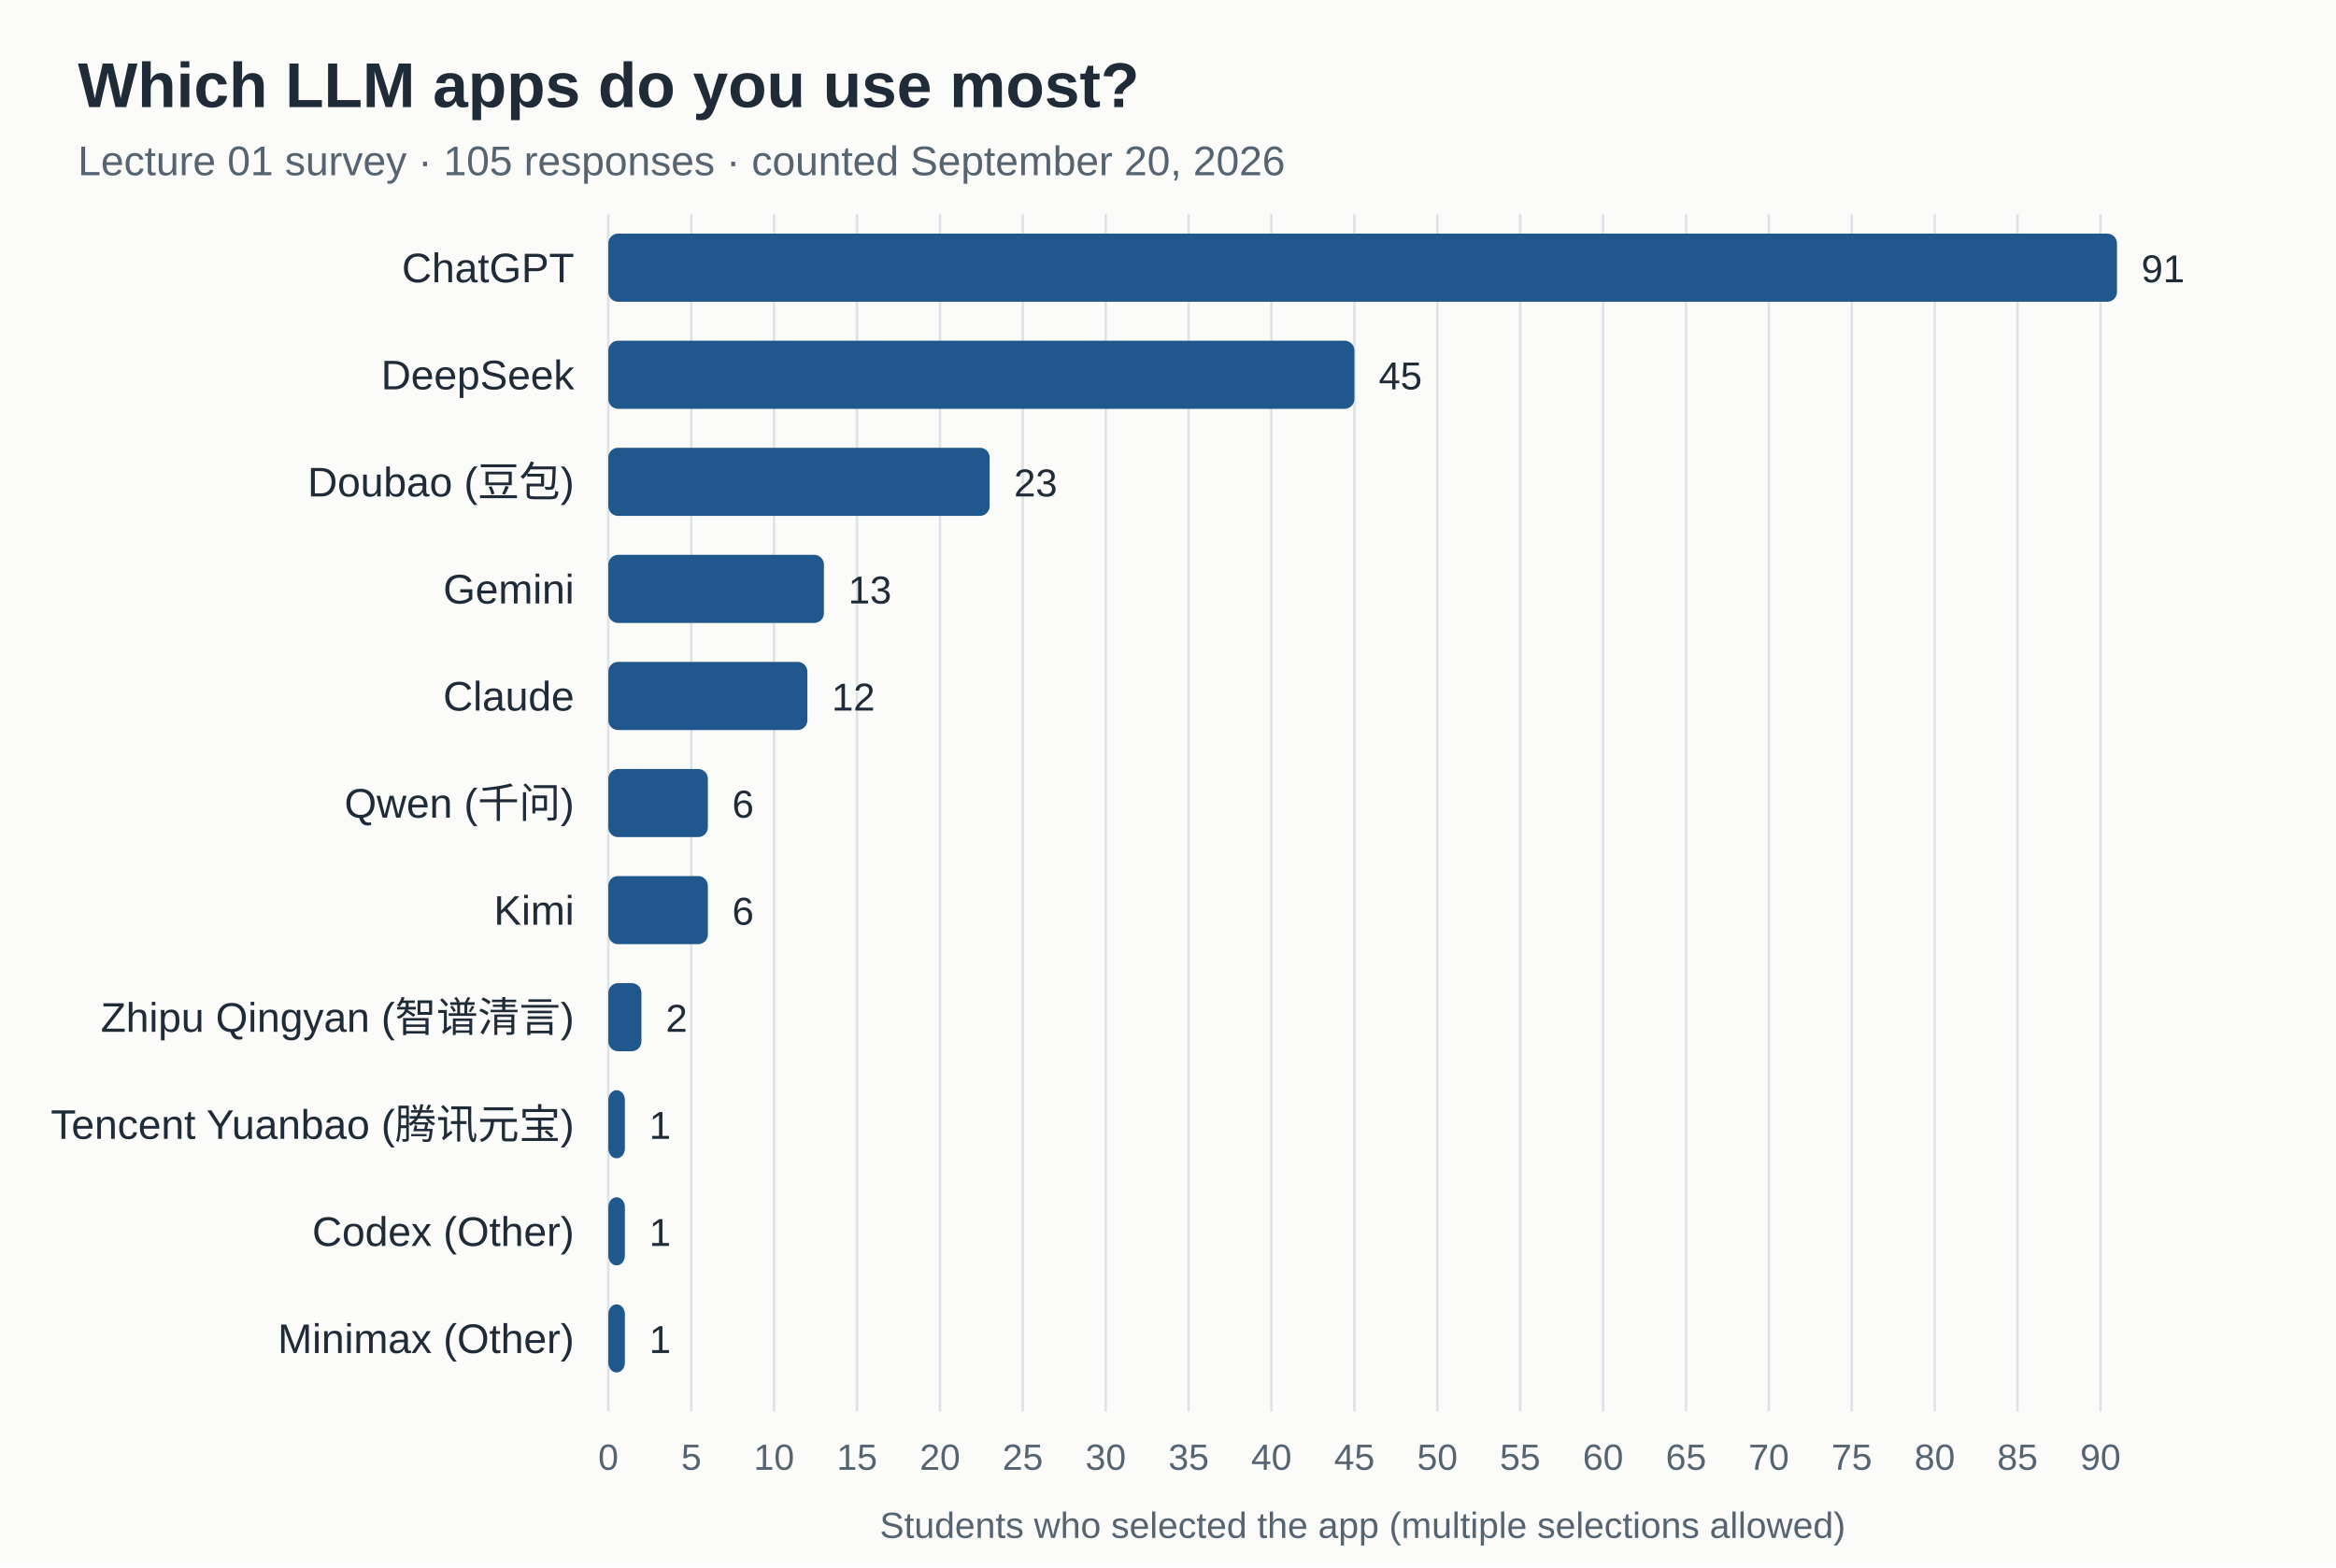
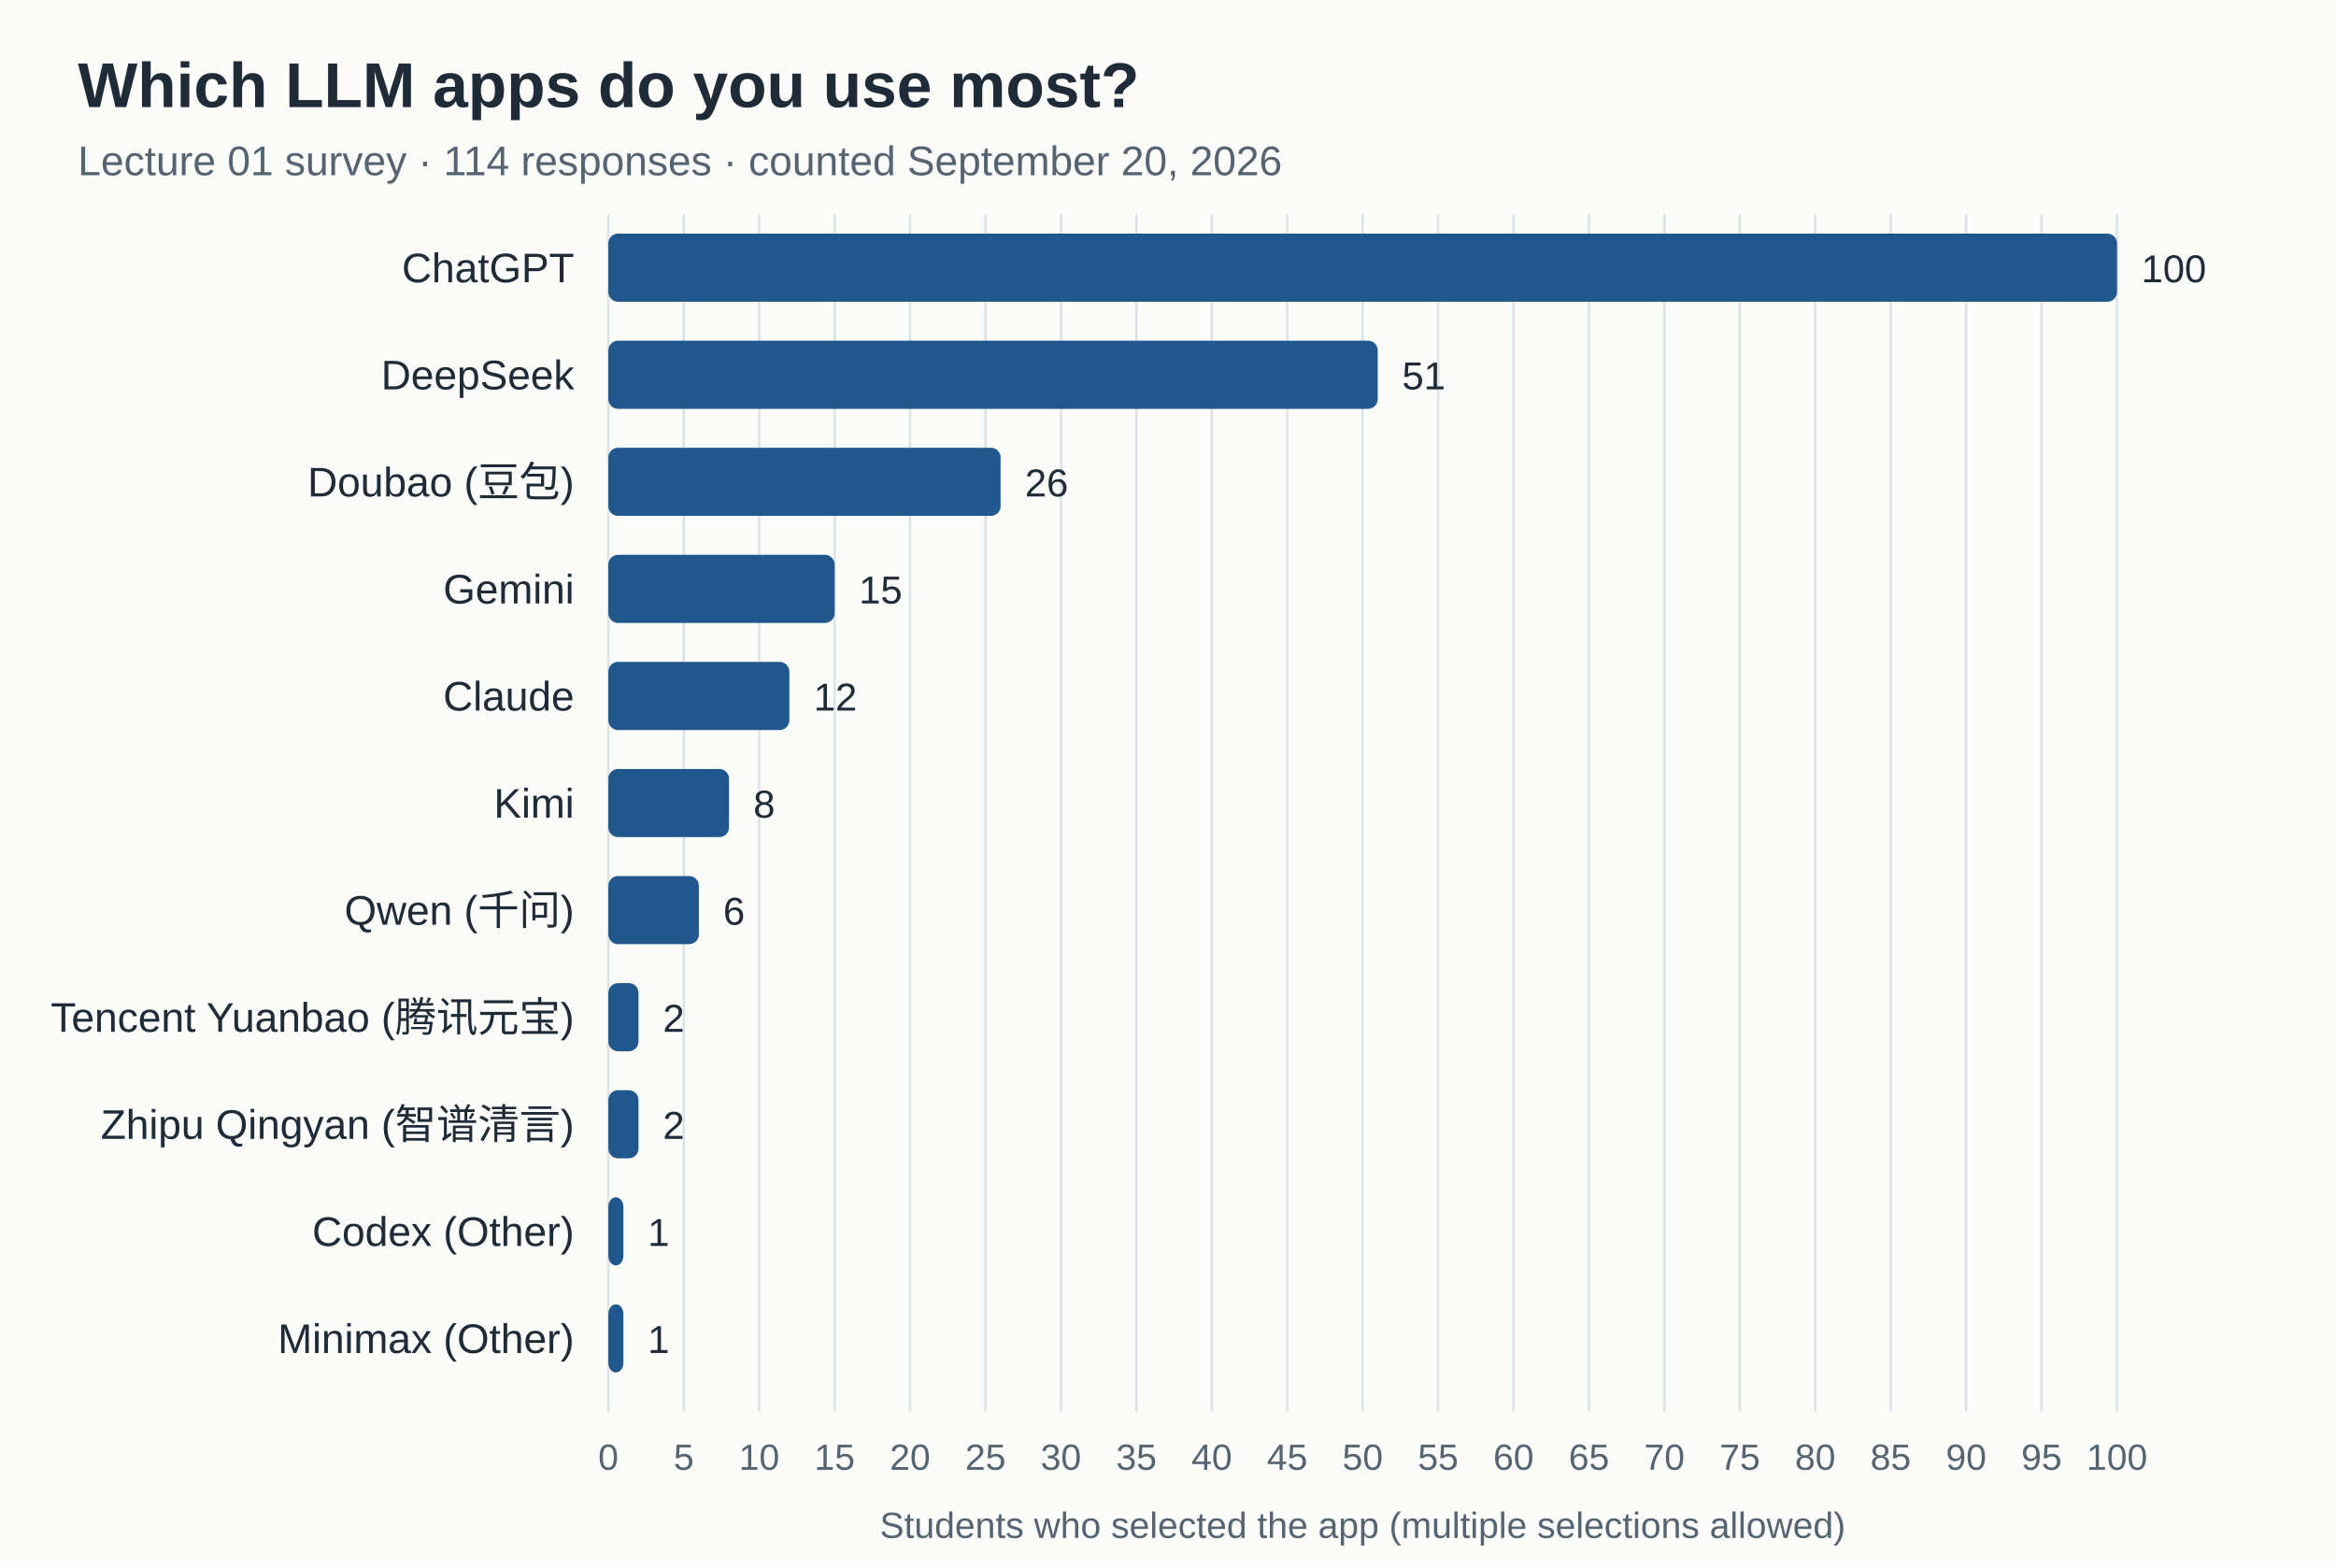
<svg xmlns="http://www.w3.org/2000/svg" width="960" height="644" viewBox="0 0 960 644" role="img" aria-labelledby="chart-title chart-desc" font-family="Arial, Helvetica Neue, PingFang SC, Microsoft YaHei, sans-serif">
  <rect width="960" height="644" fill="#fbfbf9" />
  <text x="32" y="44" font-size="26" font-weight="700" fill="#202b38">Which LLM apps do you use most?</text>
-   <text x="32" y="72" font-size="17" fill="#566471">Lecture 01 survey · 105 responses · counted September 20, 2026</text>
+   <text x="32" y="72" font-size="17" fill="#566471">Lecture 01 survey · 114 responses · counted September 20, 2026</text>
  <line x1="250.0" y1="88" x2="250.0" y2="580" stroke="#dce2e7" stroke-width="1" />
  <text x="250.0" y="604" font-size="15" fill="#566471" text-anchor="middle">0</text>
-   <line x1="284.1" y1="88" x2="284.1" y2="580" stroke="#dce2e7" stroke-width="1" />
-   <text x="284.1" y="604" font-size="15" fill="#566471" text-anchor="middle">5</text>
-   <line x1="318.1" y1="88" x2="318.1" y2="580" stroke="#dce2e7" stroke-width="1" />
-   <text x="318.1" y="604" font-size="15" fill="#566471" text-anchor="middle">10</text>
-   <line x1="352.2" y1="88" x2="352.2" y2="580" stroke="#dce2e7" stroke-width="1" />
-   <text x="352.2" y="604" font-size="15" fill="#566471" text-anchor="middle">15</text>
-   <line x1="386.3" y1="88" x2="386.3" y2="580" stroke="#dce2e7" stroke-width="1" />
-   <text x="386.3" y="604" font-size="15" fill="#566471" text-anchor="middle">20</text>
-   <line x1="420.3" y1="88" x2="420.3" y2="580" stroke="#dce2e7" stroke-width="1" />
-   <text x="420.3" y="604" font-size="15" fill="#566471" text-anchor="middle">25</text>
-   <line x1="454.4" y1="88" x2="454.4" y2="580" stroke="#dce2e7" stroke-width="1" />
-   <text x="454.4" y="604" font-size="15" fill="#566471" text-anchor="middle">30</text>
-   <line x1="488.5" y1="88" x2="488.5" y2="580" stroke="#dce2e7" stroke-width="1" />
-   <text x="488.5" y="604" font-size="15" fill="#566471" text-anchor="middle">35</text>
-   <line x1="522.5" y1="88" x2="522.5" y2="580" stroke="#dce2e7" stroke-width="1" />
-   <text x="522.5" y="604" font-size="15" fill="#566471" text-anchor="middle">40</text>
-   <line x1="556.6" y1="88" x2="556.6" y2="580" stroke="#dce2e7" stroke-width="1" />
-   <text x="556.6" y="604" font-size="15" fill="#566471" text-anchor="middle">45</text>
-   <line x1="590.7" y1="88" x2="590.7" y2="580" stroke="#dce2e7" stroke-width="1" />
-   <text x="590.7" y="604" font-size="15" fill="#566471" text-anchor="middle">50</text>
-   <line x1="624.7" y1="88" x2="624.7" y2="580" stroke="#dce2e7" stroke-width="1" />
-   <text x="624.7" y="604" font-size="15" fill="#566471" text-anchor="middle">55</text>
-   <line x1="658.8" y1="88" x2="658.8" y2="580" stroke="#dce2e7" stroke-width="1" />
-   <text x="658.8" y="604" font-size="15" fill="#566471" text-anchor="middle">60</text>
-   <line x1="692.9" y1="88" x2="692.9" y2="580" stroke="#dce2e7" stroke-width="1" />
-   <text x="692.9" y="604" font-size="15" fill="#566471" text-anchor="middle">65</text>
-   <line x1="726.9" y1="88" x2="726.9" y2="580" stroke="#dce2e7" stroke-width="1" />
-   <text x="726.9" y="604" font-size="15" fill="#566471" text-anchor="middle">70</text>
-   <line x1="761.0" y1="88" x2="761.0" y2="580" stroke="#dce2e7" stroke-width="1" />
-   <text x="761.0" y="604" font-size="15" fill="#566471" text-anchor="middle">75</text>
-   <line x1="795.1" y1="88" x2="795.1" y2="580" stroke="#dce2e7" stroke-width="1" />
-   <text x="795.1" y="604" font-size="15" fill="#566471" text-anchor="middle">80</text>
-   <line x1="829.1" y1="88" x2="829.1" y2="580" stroke="#dce2e7" stroke-width="1" />
-   <text x="829.1" y="604" font-size="15" fill="#566471" text-anchor="middle">85</text>
-   <line x1="863.2" y1="88" x2="863.2" y2="580" stroke="#dce2e7" stroke-width="1" />
-   <text x="863.2" y="604" font-size="15" fill="#566471" text-anchor="middle">90</text>
+   <line x1="281.0" y1="88" x2="281.0" y2="580" stroke="#dce2e7" stroke-width="1" />
+   <text x="281.0" y="604" font-size="15" fill="#566471" text-anchor="middle">5</text>
+   <line x1="312.0" y1="88" x2="312.0" y2="580" stroke="#dce2e7" stroke-width="1" />
+   <text x="312.0" y="604" font-size="15" fill="#566471" text-anchor="middle">10</text>
+   <line x1="343.0" y1="88" x2="343.0" y2="580" stroke="#dce2e7" stroke-width="1" />
+   <text x="343.0" y="604" font-size="15" fill="#566471" text-anchor="middle">15</text>
+   <line x1="374.0" y1="88" x2="374.0" y2="580" stroke="#dce2e7" stroke-width="1" />
+   <text x="374.0" y="604" font-size="15" fill="#566471" text-anchor="middle">20</text>
+   <line x1="405.0" y1="88" x2="405.0" y2="580" stroke="#dce2e7" stroke-width="1" />
+   <text x="405.0" y="604" font-size="15" fill="#566471" text-anchor="middle">25</text>
+   <line x1="436.0" y1="88" x2="436.0" y2="580" stroke="#dce2e7" stroke-width="1" />
+   <text x="436.0" y="604" font-size="15" fill="#566471" text-anchor="middle">30</text>
+   <line x1="467.0" y1="88" x2="467.0" y2="580" stroke="#dce2e7" stroke-width="1" />
+   <text x="467.0" y="604" font-size="15" fill="#566471" text-anchor="middle">35</text>
+   <line x1="498.0" y1="88" x2="498.0" y2="580" stroke="#dce2e7" stroke-width="1" />
+   <text x="498.0" y="604" font-size="15" fill="#566471" text-anchor="middle">40</text>
+   <line x1="529.0" y1="88" x2="529.0" y2="580" stroke="#dce2e7" stroke-width="1" />
+   <text x="529.0" y="604" font-size="15" fill="#566471" text-anchor="middle">45</text>
+   <line x1="560.0" y1="88" x2="560.0" y2="580" stroke="#dce2e7" stroke-width="1" />
+   <text x="560.0" y="604" font-size="15" fill="#566471" text-anchor="middle">50</text>
+   <line x1="591.0" y1="88" x2="591.0" y2="580" stroke="#dce2e7" stroke-width="1" />
+   <text x="591.0" y="604" font-size="15" fill="#566471" text-anchor="middle">55</text>
+   <line x1="622.0" y1="88" x2="622.0" y2="580" stroke="#dce2e7" stroke-width="1" />
+   <text x="622.0" y="604" font-size="15" fill="#566471" text-anchor="middle">60</text>
+   <line x1="653.0" y1="88" x2="653.0" y2="580" stroke="#dce2e7" stroke-width="1" />
+   <text x="653.0" y="604" font-size="15" fill="#566471" text-anchor="middle">65</text>
+   <line x1="684.0" y1="88" x2="684.0" y2="580" stroke="#dce2e7" stroke-width="1" />
+   <text x="684.0" y="604" font-size="15" fill="#566471" text-anchor="middle">70</text>
+   <line x1="715.0" y1="88" x2="715.0" y2="580" stroke="#dce2e7" stroke-width="1" />
+   <text x="715.0" y="604" font-size="15" fill="#566471" text-anchor="middle">75</text>
+   <line x1="746.0" y1="88" x2="746.0" y2="580" stroke="#dce2e7" stroke-width="1" />
+   <text x="746.0" y="604" font-size="15" fill="#566471" text-anchor="middle">80</text>
+   <line x1="777.0" y1="88" x2="777.0" y2="580" stroke="#dce2e7" stroke-width="1" />
+   <text x="777.0" y="604" font-size="15" fill="#566471" text-anchor="middle">85</text>
+   <line x1="808.0" y1="88" x2="808.0" y2="580" stroke="#dce2e7" stroke-width="1" />
+   <text x="808.0" y="604" font-size="15" fill="#566471" text-anchor="middle">90</text>
+   <line x1="839.0" y1="88" x2="839.0" y2="580" stroke="#dce2e7" stroke-width="1" />
+   <text x="839.0" y="604" font-size="15" fill="#566471" text-anchor="middle">95</text>
+   <line x1="870.0" y1="88" x2="870.0" y2="580" stroke="#dce2e7" stroke-width="1" />
+   <text x="870.0" y="604" font-size="15" fill="#566471" text-anchor="middle">100</text>
  <text x="236" y="116.0" font-size="17" fill="#202b38" text-anchor="end">ChatGPT</text>
  <rect x="250" y="96" width="620.0" height="28" rx="4" fill="#20578c" />
-   <text x="880.0" y="116.0" font-size="16" fill="#202b38">91</text>
+   <text x="880.0" y="116.0" font-size="16" fill="#202b38">100</text>
  <text x="236" y="160.0" font-size="17" fill="#202b38" text-anchor="end">DeepSeek</text>
-   <rect x="250" y="140" width="306.6" height="28" rx="4" fill="#20578c" />
-   <text x="566.6" y="160.0" font-size="16" fill="#202b38">45</text>
+   <rect x="250" y="140" width="316.2" height="28" rx="4" fill="#20578c" />
+   <text x="576.2" y="160.0" font-size="16" fill="#202b38">51</text>
  <text x="236" y="204.0" font-size="17" fill="#202b38" text-anchor="end">Doubao (豆包)</text>
-   <rect x="250" y="184" width="156.7" height="28" rx="4" fill="#20578c" />
-   <text x="416.7" y="204.0" font-size="16" fill="#202b38">23</text>
+   <rect x="250" y="184" width="161.2" height="28" rx="4" fill="#20578c" />
+   <text x="421.2" y="204.0" font-size="16" fill="#202b38">26</text>
  <text x="236" y="248.0" font-size="17" fill="#202b38" text-anchor="end">Gemini</text>
-   <rect x="250" y="228" width="88.6" height="28" rx="4" fill="#20578c" />
-   <text x="348.6" y="248.0" font-size="16" fill="#202b38">13</text>
+   <rect x="250" y="228" width="93.0" height="28" rx="4" fill="#20578c" />
+   <text x="353.0" y="248.0" font-size="16" fill="#202b38">15</text>
  <text x="236" y="292.0" font-size="17" fill="#202b38" text-anchor="end">Claude</text>
-   <rect x="250" y="272" width="81.8" height="28" rx="4" fill="#20578c" />
-   <text x="341.8" y="292.0" font-size="16" fill="#202b38">12</text>
-   <text x="236" y="336.0" font-size="17" fill="#202b38" text-anchor="end">Qwen (千问)</text>
-   <rect x="250" y="316" width="40.9" height="28" rx="4" fill="#20578c" />
-   <text x="300.9" y="336.0" font-size="16" fill="#202b38">6</text>
-   <text x="236" y="380.0" font-size="17" fill="#202b38" text-anchor="end">Kimi</text>
-   <rect x="250" y="360" width="40.9" height="28" rx="4" fill="#20578c" />
-   <text x="300.9" y="380.0" font-size="16" fill="#202b38">6</text>
-   <text x="236" y="424.0" font-size="17" fill="#202b38" text-anchor="end">Zhipu Qingyan (智谱清言)</text>
-   <rect x="250" y="404" width="13.6" height="28" rx="4" fill="#20578c" />
-   <text x="273.6" y="424.0" font-size="16" fill="#202b38">2</text>
-   <text x="236" y="468.0" font-size="17" fill="#202b38" text-anchor="end">Tencent Yuanbao (腾讯元宝)</text>
-   <rect x="250" y="448" width="6.8" height="28" rx="4" fill="#20578c" />
-   <text x="266.8" y="468.0" font-size="16" fill="#202b38">1</text>
+   <rect x="250" y="272" width="74.4" height="28" rx="4" fill="#20578c" />
+   <text x="334.4" y="292.0" font-size="16" fill="#202b38">12</text>
+   <text x="236" y="336.0" font-size="17" fill="#202b38" text-anchor="end">Kimi</text>
+   <rect x="250" y="316" width="49.6" height="28" rx="4" fill="#20578c" />
+   <text x="309.6" y="336.0" font-size="16" fill="#202b38">8</text>
+   <text x="236" y="380.0" font-size="17" fill="#202b38" text-anchor="end">Qwen (千问)</text>
+   <rect x="250" y="360" width="37.2" height="28" rx="4" fill="#20578c" />
+   <text x="297.2" y="380.0" font-size="16" fill="#202b38">6</text>
+   <text x="236" y="424.0" font-size="17" fill="#202b38" text-anchor="end">Tencent Yuanbao (腾讯元宝)</text>
+   <rect x="250" y="404" width="12.4" height="28" rx="4" fill="#20578c" />
+   <text x="272.4" y="424.0" font-size="16" fill="#202b38">2</text>
+   <text x="236" y="468.0" font-size="17" fill="#202b38" text-anchor="end">Zhipu Qingyan (智谱清言)</text>
+   <rect x="250" y="448" width="12.4" height="28" rx="4" fill="#20578c" />
+   <text x="272.4" y="468.0" font-size="16" fill="#202b38">2</text>
  <text x="236" y="512.0" font-size="17" fill="#202b38" text-anchor="end">Codex (Other)</text>
-   <rect x="250" y="492" width="6.8" height="28" rx="4" fill="#20578c" />
-   <text x="266.8" y="512.0" font-size="16" fill="#202b38">1</text>
+   <rect x="250" y="492" width="6.2" height="28" rx="4" fill="#20578c" />
+   <text x="266.2" y="512.0" font-size="16" fill="#202b38">1</text>
  <text x="236" y="556.0" font-size="17" fill="#202b38" text-anchor="end">Minimax (Other)</text>
-   <rect x="250" y="536" width="6.8" height="28" rx="4" fill="#20578c" />
-   <text x="266.8" y="556.0" font-size="16" fill="#202b38">1</text>
+   <rect x="250" y="536" width="6.2" height="28" rx="4" fill="#20578c" />
+   <text x="266.2" y="556.0" font-size="16" fill="#202b38">1</text>
  <text x="560.0" y="632" font-size="15" fill="#566471" text-anchor="middle">Students who selected the app (multiple selections allowed)</text>
</svg>
